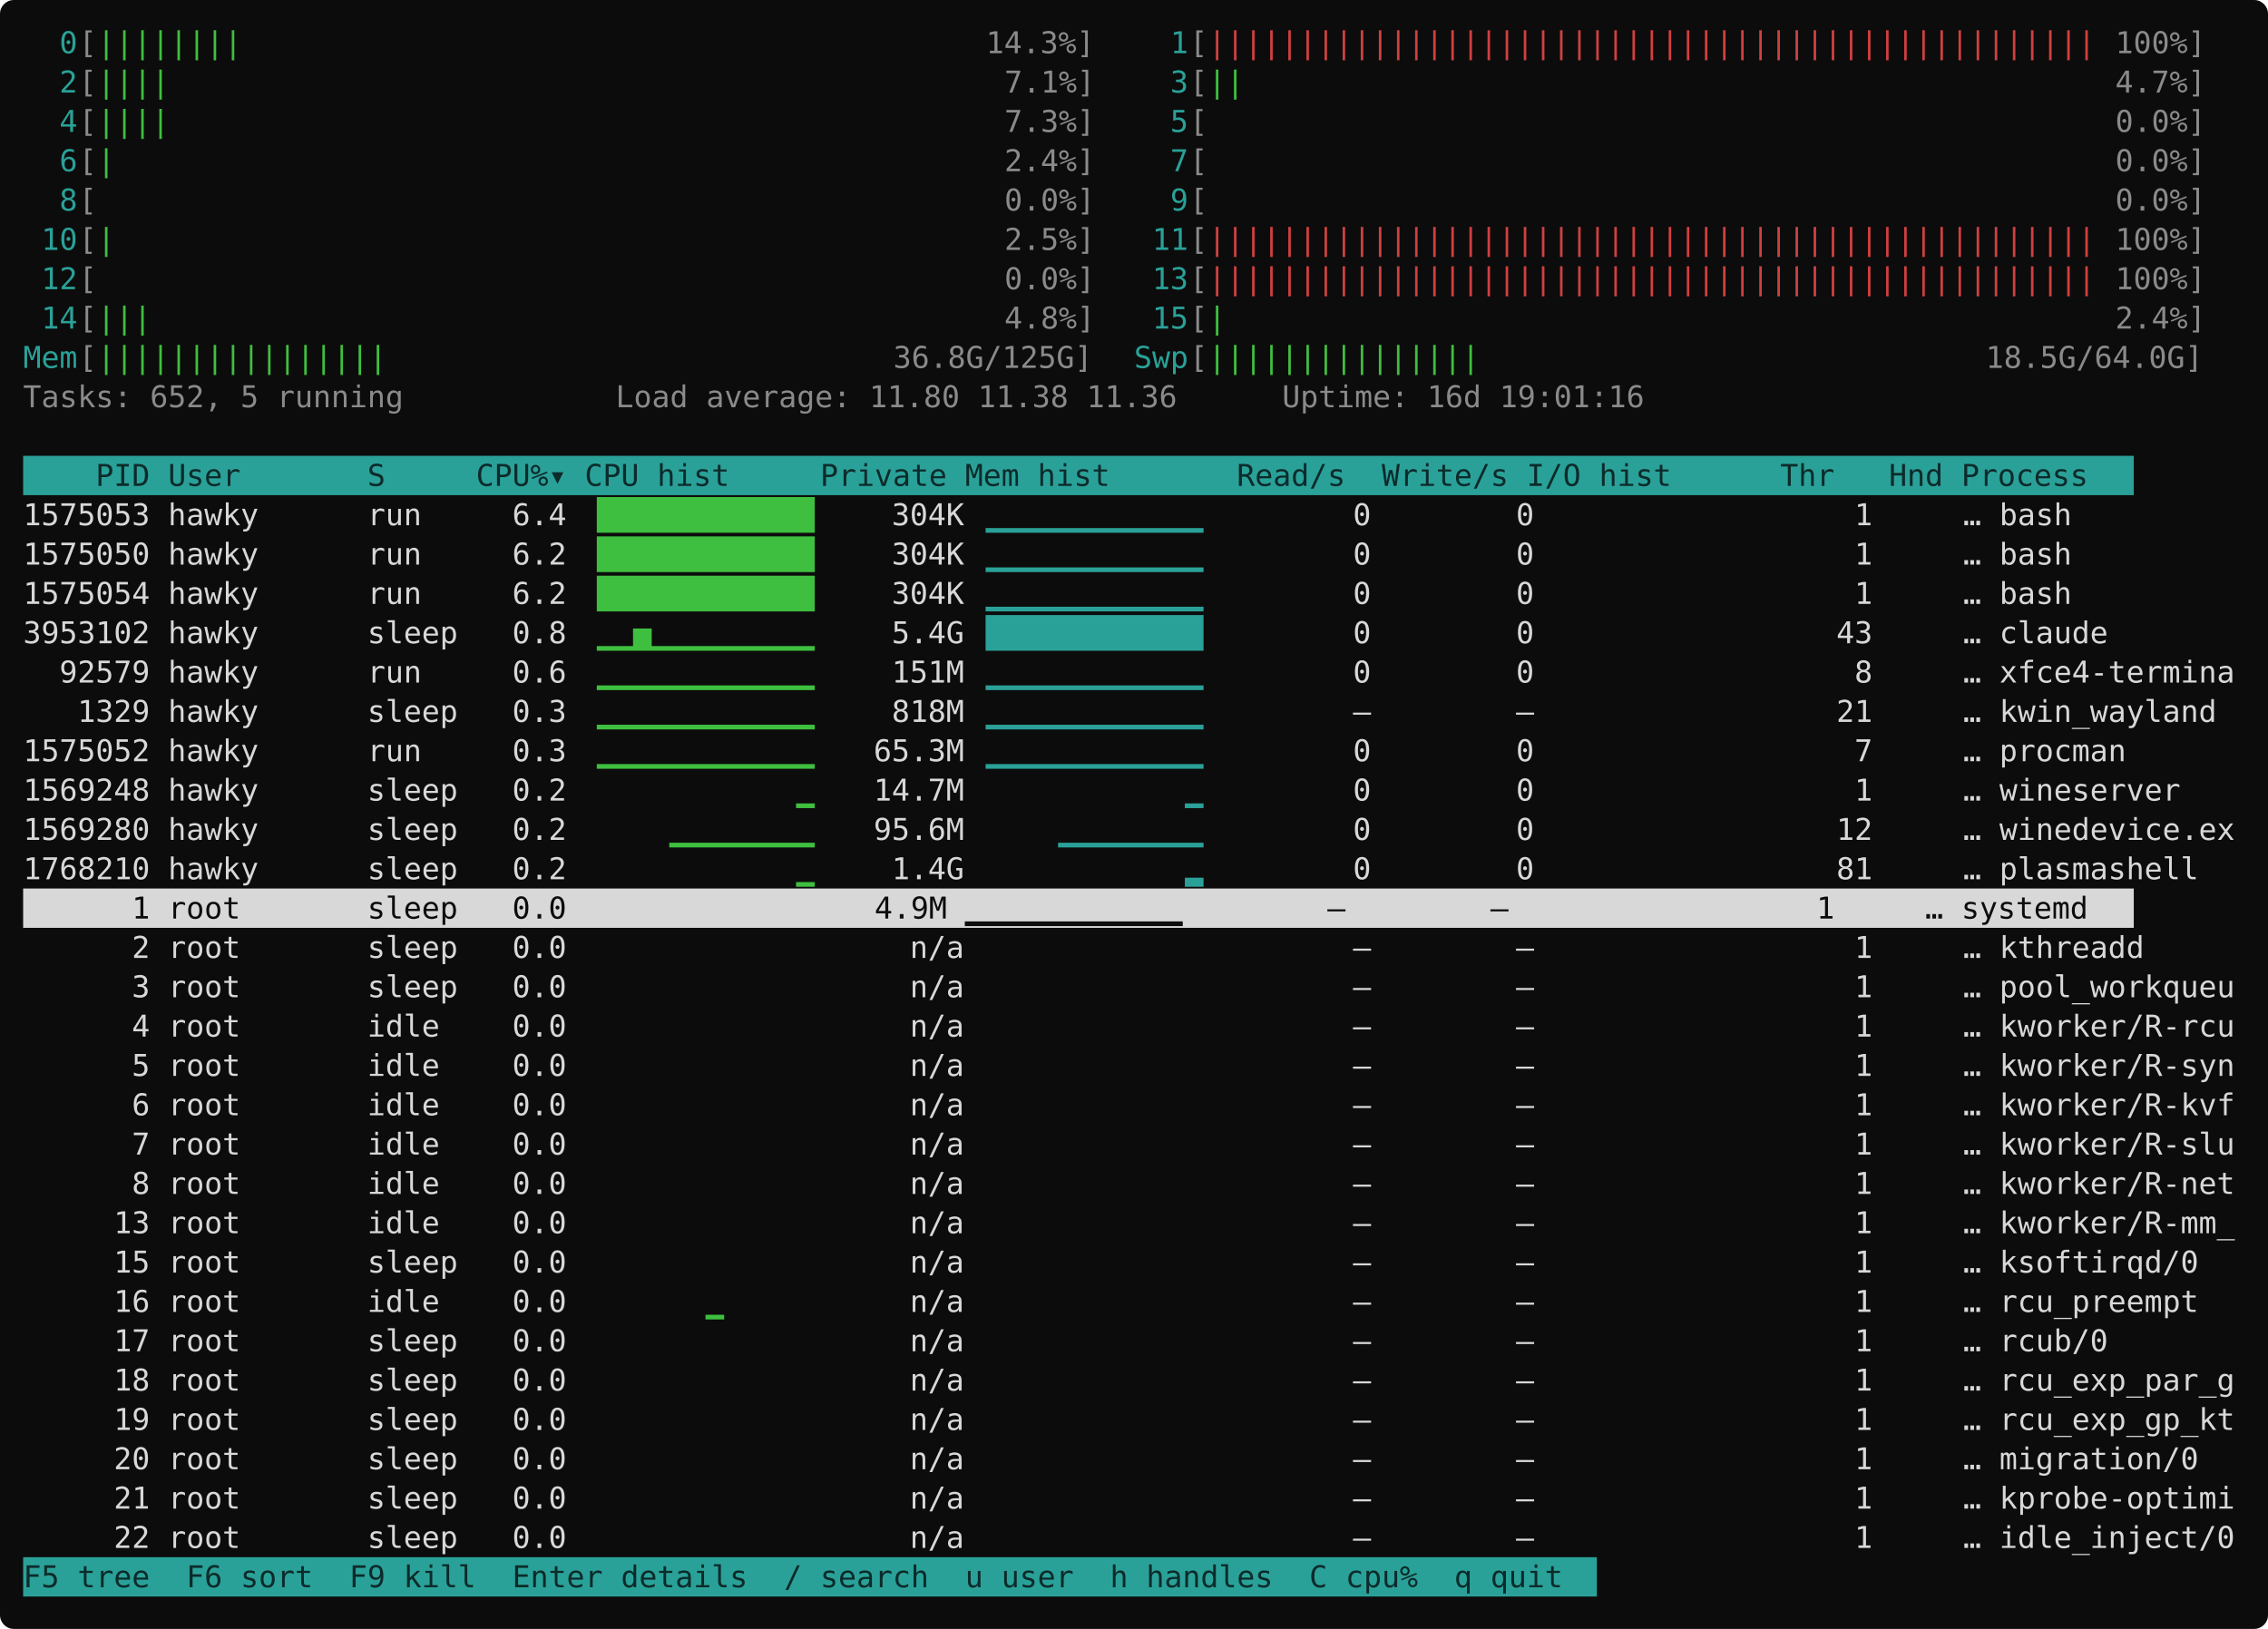
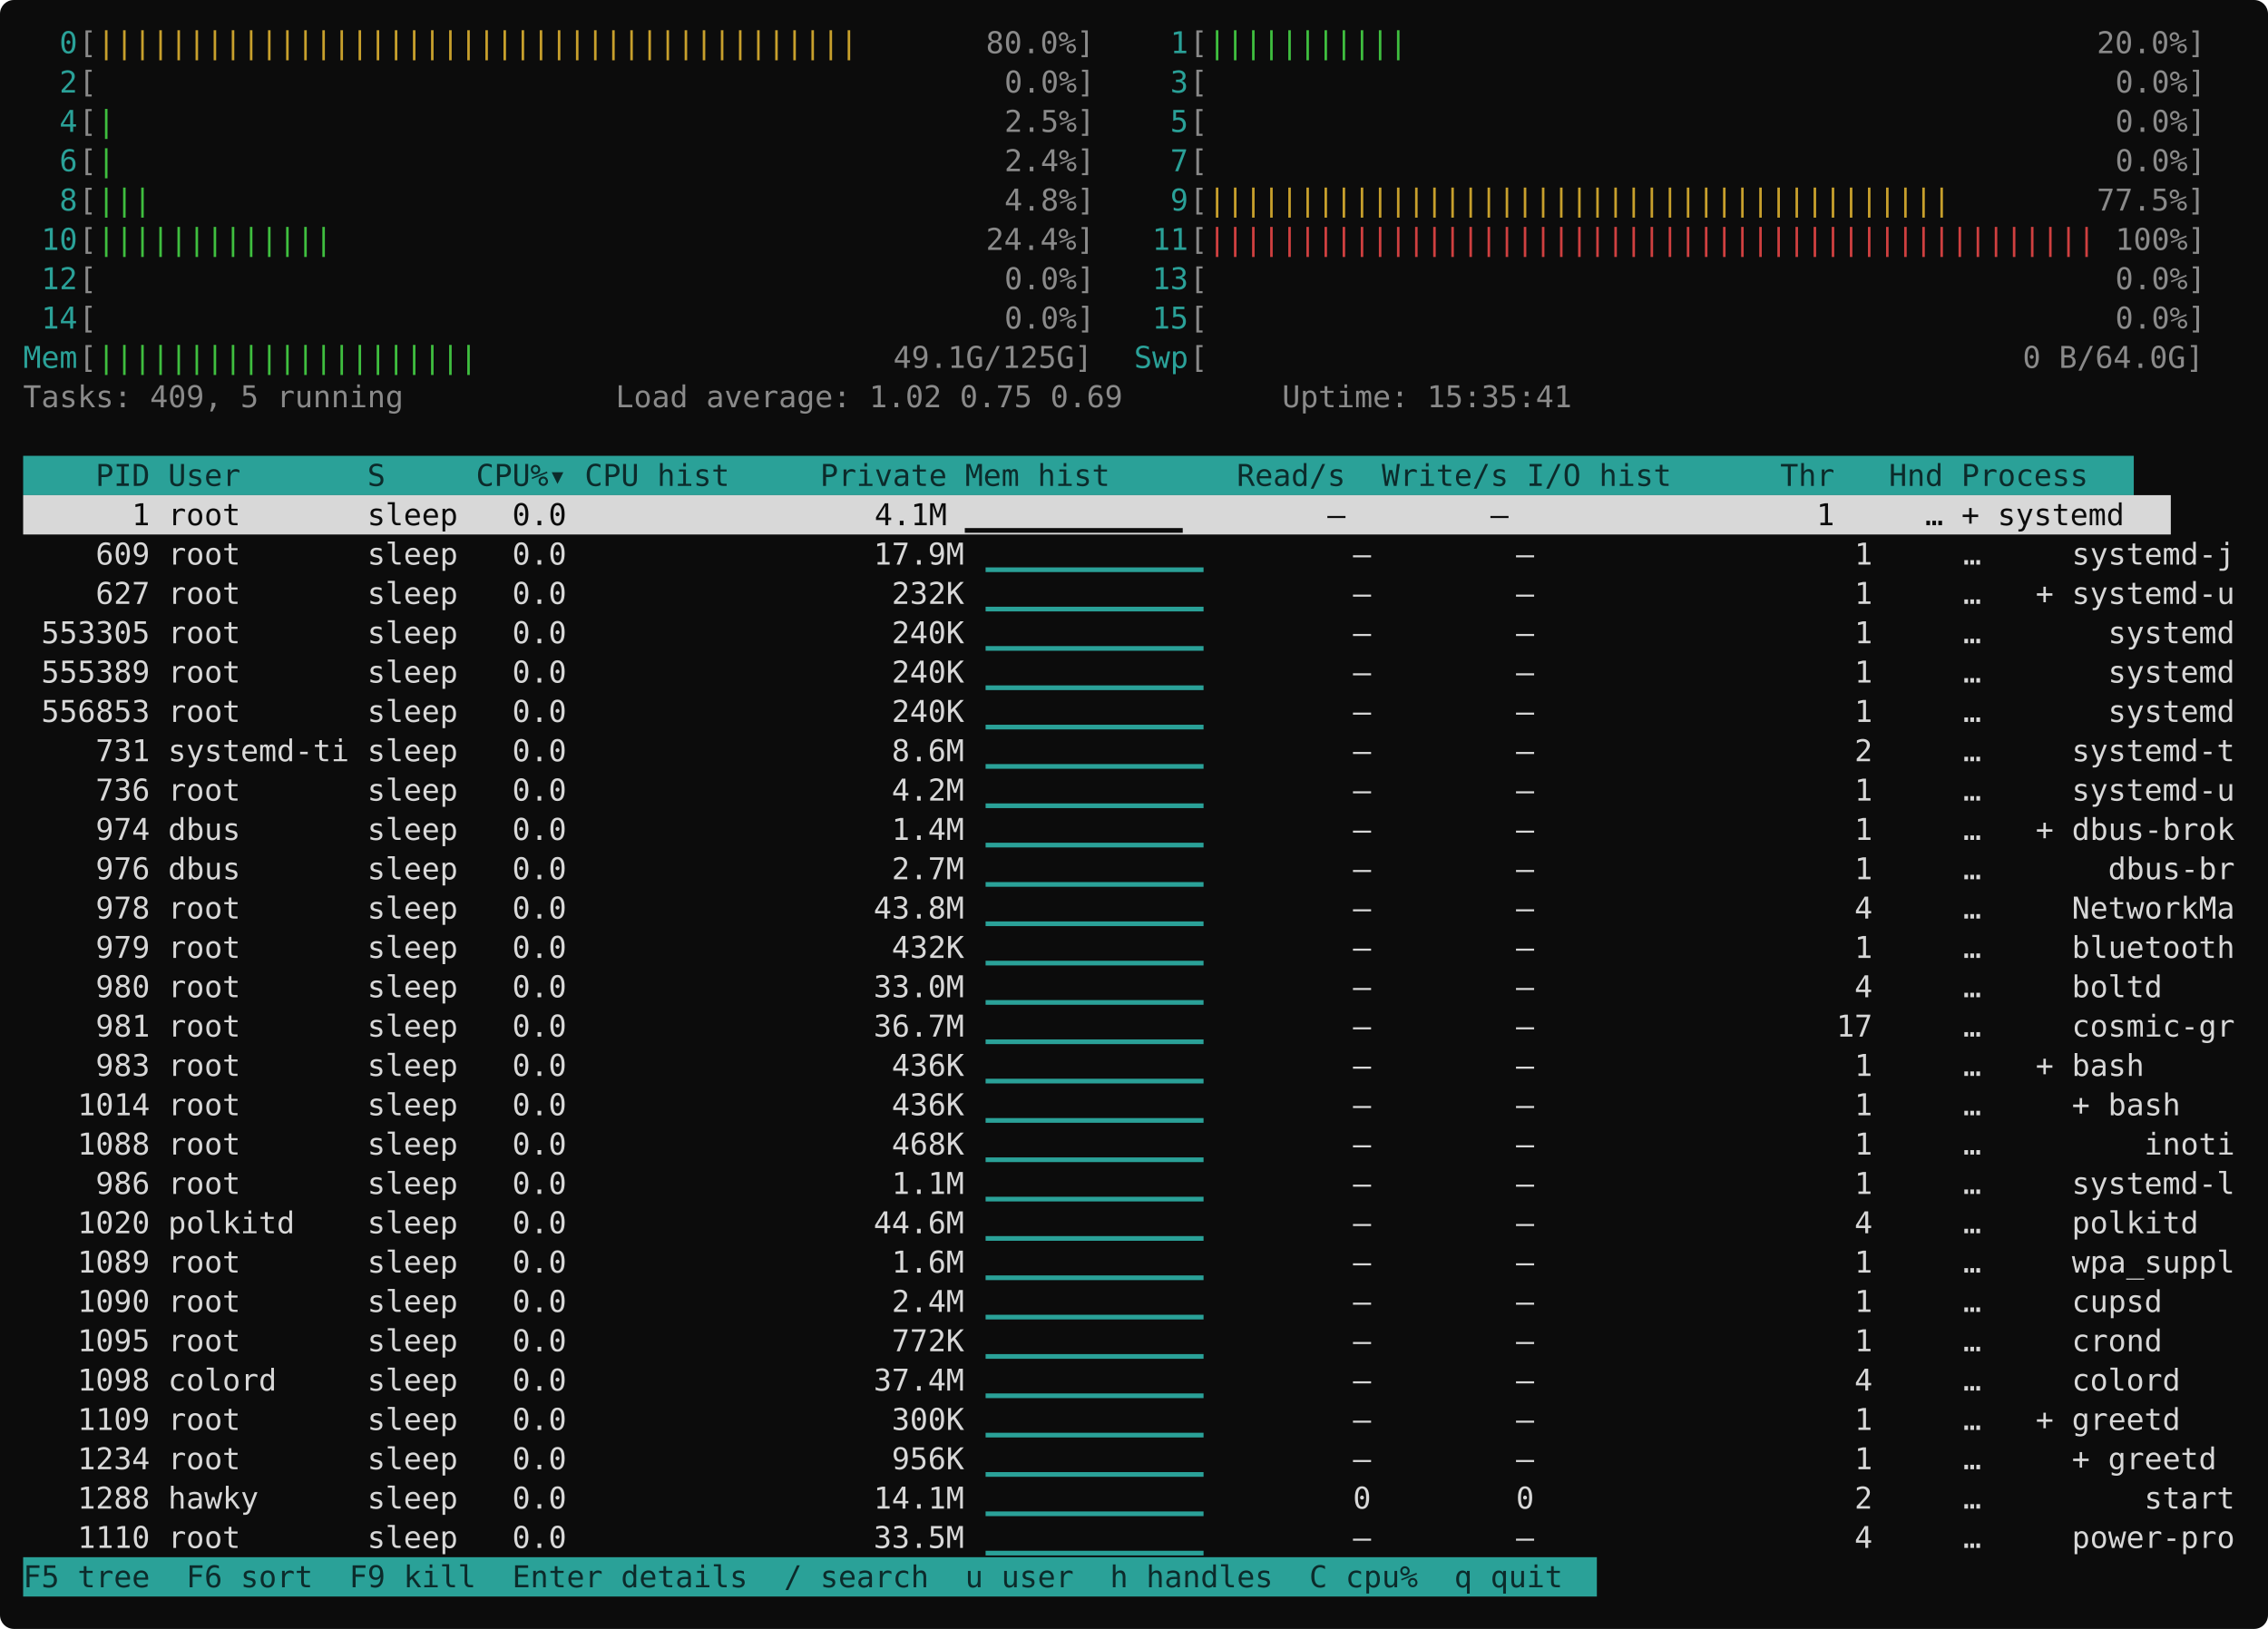
<svg xmlns="http://www.w3.org/2000/svg" width="980" height="704" viewBox="0 0 980 704" role="img" aria-label="procman --tui">
  <rect width="980" height="704" rx="6" fill="#0c0c0c" />
  <g font-family="ui-monospace,SFMono-Regular,Menlo,DejaVu Sans Mono,Consolas,monospace" font-size="13" xml:space="preserve">
    <text x="10" y="23" fill="#2aa198">  0</text>
    <text x="34" y="23" fill="#8a8a8a">[</text>
-     <text x="42" y="23" fill="#3fbf3f">||||||||</text>
-     <text x="106" y="23" fill="#d8d8d8">                                        </text>
-     <text x="426" y="23" fill="#8a8a8a">14.3%]</text>
+     <text x="42" y="23" fill="#c8a02c">||||||||||||||||||||||||||||||||||||||||||</text>
+     <text x="378" y="23" fill="#d8d8d8">      </text>
+     <text x="426" y="23" fill="#8a8a8a">80.0%]</text>
    <text x="474" y="23" fill="#d8d8d8">  </text>
    <text x="490" y="23" fill="#2aa198">  1</text>
    <text x="514" y="23" fill="#8a8a8a">[</text>
-     <text x="522" y="23" fill="#d04040">|||||||||||||||||||||||||||||||||||||||||||||||||</text>
-     <text x="914" y="23" fill="#8a8a8a">100%]</text>
+     <text x="522" y="23" fill="#3fbf3f">|||||||||||</text>
+     <text x="610" y="23" fill="#d8d8d8">                                     </text>
+     <text x="906" y="23" fill="#8a8a8a">20.0%]</text>
    <text x="10" y="40" fill="#2aa198">  2</text>
    <text x="34" y="40" fill="#8a8a8a">[</text>
-     <text x="42" y="40" fill="#3fbf3f">||||</text>
-     <text x="74" y="40" fill="#d8d8d8">                                             </text>
-     <text x="434" y="40" fill="#8a8a8a">7.1%]</text>
+     <text x="42" y="40" fill="#d8d8d8">                                                 </text>
+     <text x="434" y="40" fill="#8a8a8a">0.0%]</text>
    <text x="474" y="40" fill="#d8d8d8">  </text>
    <text x="490" y="40" fill="#2aa198">  3</text>
    <text x="514" y="40" fill="#8a8a8a">[</text>
-     <text x="522" y="40" fill="#3fbf3f">||</text>
-     <text x="538" y="40" fill="#d8d8d8">                                               </text>
-     <text x="914" y="40" fill="#8a8a8a">4.7%]</text>
+     <text x="522" y="40" fill="#d8d8d8">                                                 </text>
+     <text x="914" y="40" fill="#8a8a8a">0.0%]</text>
    <text x="10" y="57" fill="#2aa198">  4</text>
    <text x="34" y="57" fill="#8a8a8a">[</text>
-     <text x="42" y="57" fill="#3fbf3f">||||</text>
-     <text x="74" y="57" fill="#d8d8d8">                                             </text>
-     <text x="434" y="57" fill="#8a8a8a">7.3%]</text>
+     <text x="42" y="57" fill="#3fbf3f">|</text>
+     <text x="50" y="57" fill="#d8d8d8">                                                </text>
+     <text x="434" y="57" fill="#8a8a8a">2.5%]</text>
    <text x="474" y="57" fill="#d8d8d8">  </text>
    <text x="490" y="57" fill="#2aa198">  5</text>
    <text x="514" y="57" fill="#8a8a8a">[</text>
    <text x="522" y="57" fill="#d8d8d8">                                                 </text>
    <text x="914" y="57" fill="#8a8a8a">0.0%]</text>
    <text x="10" y="74" fill="#2aa198">  6</text>
    <text x="34" y="74" fill="#8a8a8a">[</text>
    <text x="42" y="74" fill="#3fbf3f">|</text>
    <text x="50" y="74" fill="#d8d8d8">                                                </text>
    <text x="434" y="74" fill="#8a8a8a">2.4%]</text>
    <text x="474" y="74" fill="#d8d8d8">  </text>
    <text x="490" y="74" fill="#2aa198">  7</text>
    <text x="514" y="74" fill="#8a8a8a">[</text>
    <text x="522" y="74" fill="#d8d8d8">                                                 </text>
    <text x="914" y="74" fill="#8a8a8a">0.0%]</text>
    <text x="10" y="91" fill="#2aa198">  8</text>
    <text x="34" y="91" fill="#8a8a8a">[</text>
-     <text x="42" y="91" fill="#d8d8d8">                                                 </text>
-     <text x="434" y="91" fill="#8a8a8a">0.0%]</text>
+     <text x="42" y="91" fill="#3fbf3f">|||</text>
+     <text x="66" y="91" fill="#d8d8d8">                                              </text>
+     <text x="434" y="91" fill="#8a8a8a">4.8%]</text>
    <text x="474" y="91" fill="#d8d8d8">  </text>
    <text x="490" y="91" fill="#2aa198">  9</text>
    <text x="514" y="91" fill="#8a8a8a">[</text>
-     <text x="522" y="91" fill="#d8d8d8">                                                 </text>
-     <text x="914" y="91" fill="#8a8a8a">0.0%]</text>
+     <text x="522" y="91" fill="#c8a02c">|||||||||||||||||||||||||||||||||||||||||</text>
+     <text x="850" y="91" fill="#d8d8d8">       </text>
+     <text x="906" y="91" fill="#8a8a8a">77.5%]</text>
    <text x="10" y="108" fill="#2aa198"> 10</text>
    <text x="34" y="108" fill="#8a8a8a">[</text>
-     <text x="42" y="108" fill="#3fbf3f">|</text>
-     <text x="50" y="108" fill="#d8d8d8">                                                </text>
-     <text x="434" y="108" fill="#8a8a8a">2.5%]</text>
+     <text x="42" y="108" fill="#3fbf3f">|||||||||||||</text>
+     <text x="146" y="108" fill="#d8d8d8">                                   </text>
+     <text x="426" y="108" fill="#8a8a8a">24.4%]</text>
    <text x="474" y="108" fill="#d8d8d8">  </text>
    <text x="490" y="108" fill="#2aa198"> 11</text>
    <text x="514" y="108" fill="#8a8a8a">[</text>
    <text x="522" y="108" fill="#d04040">|||||||||||||||||||||||||||||||||||||||||||||||||</text>
    <text x="914" y="108" fill="#8a8a8a">100%]</text>
    <text x="10" y="125" fill="#2aa198"> 12</text>
    <text x="34" y="125" fill="#8a8a8a">[</text>
    <text x="42" y="125" fill="#d8d8d8">                                                 </text>
    <text x="434" y="125" fill="#8a8a8a">0.0%]</text>
    <text x="474" y="125" fill="#d8d8d8">  </text>
    <text x="490" y="125" fill="#2aa198"> 13</text>
    <text x="514" y="125" fill="#8a8a8a">[</text>
-     <text x="522" y="125" fill="#d04040">|||||||||||||||||||||||||||||||||||||||||||||||||</text>
-     <text x="914" y="125" fill="#8a8a8a">100%]</text>
+     <text x="522" y="125" fill="#d8d8d8">                                                 </text>
+     <text x="914" y="125" fill="#8a8a8a">0.0%]</text>
    <text x="10" y="142" fill="#2aa198"> 14</text>
    <text x="34" y="142" fill="#8a8a8a">[</text>
-     <text x="42" y="142" fill="#3fbf3f">|||</text>
-     <text x="66" y="142" fill="#d8d8d8">                                              </text>
-     <text x="434" y="142" fill="#8a8a8a">4.8%]</text>
+     <text x="42" y="142" fill="#d8d8d8">                                                 </text>
+     <text x="434" y="142" fill="#8a8a8a">0.0%]</text>
    <text x="474" y="142" fill="#d8d8d8">  </text>
    <text x="490" y="142" fill="#2aa198"> 15</text>
    <text x="514" y="142" fill="#8a8a8a">[</text>
-     <text x="522" y="142" fill="#3fbf3f">|</text>
-     <text x="530" y="142" fill="#d8d8d8">                                                </text>
-     <text x="914" y="142" fill="#8a8a8a">2.4%]</text>
+     <text x="522" y="142" fill="#d8d8d8">                                                 </text>
+     <text x="914" y="142" fill="#8a8a8a">0.0%]</text>
    <text x="10" y="159" fill="#2aa198">Mem</text>
    <text x="34" y="159" fill="#8a8a8a">[</text>
-     <text x="42" y="159" fill="#3fbf3f">||||||||||||||||</text>
-     <text x="170" y="159" fill="#d8d8d8">                           </text>
-     <text x="386" y="159" fill="#8a8a8a">36.8G/125G]</text>
+     <text x="42" y="159" fill="#3fbf3f">|||||||||||||||||||||</text>
+     <text x="210" y="159" fill="#d8d8d8">                      </text>
+     <text x="386" y="159" fill="#8a8a8a">49.1G/125G]</text>
    <text x="474" y="159" fill="#d8d8d8">  </text>
    <text x="490" y="159" fill="#2aa198">Swp</text>
    <text x="514" y="159" fill="#8a8a8a">[</text>
-     <text x="522" y="159" fill="#3fbf3f">|||||||||||||||</text>
-     <text x="642" y="159" fill="#d8d8d8">                           </text>
-     <text x="858" y="159" fill="#8a8a8a">18.5G/64.0G]</text>
-     <text x="10" y="176" fill="#8a8a8a">Tasks: 652, 5 running</text>
+     <text x="522" y="159" fill="#d8d8d8">                                            </text>
+     <text x="874" y="159" fill="#8a8a8a">0 B/64.0G]</text>
+     <text x="10" y="176" fill="#8a8a8a">Tasks: 409, 5 running</text>
    <text x="178" y="176" fill="#d8d8d8">           </text>
-     <text x="266" y="176" fill="#8a8a8a">Load average: 11.80 11.38 11.36</text>
-     <text x="514" y="176" fill="#d8d8d8">     </text>
-     <text x="554" y="176" fill="#8a8a8a">Uptime: 16d 19:01:16</text>
+     <text x="266" y="176" fill="#8a8a8a">Load average: 1.02 0.75 0.69</text>
+     <text x="490" y="176" fill="#d8d8d8">        </text>
+     <text x="554" y="176" fill="#8a8a8a">Uptime: 15:35:41</text>
    <rect x="10" y="197" width="912" height="17" fill="#2aa198" />
    <text x="10" y="210" fill="#0c2b2b">    PID User       S     CPU%▾ CPU hist     Private Mem hist       Read/s  Write/s I/O hist      Thr   Hnd Process</text>
-     <text x="10" y="227" fill="#d8d8d8">1575053 hawky      run     6.4 </text>
-     <text x="258" y="227" fill="#3fbf3f">████████████</text>
-     <text x="354" y="227" fill="#d8d8d8">    304K </text>
-     <text x="426" y="227" fill="#2aa198">▁▁▁▁▁▁▁▁▁▁▁▁</text>
-     <text x="522" y="227" fill="#d8d8d8">        0        0 </text>
-     <text x="674" y="227" fill="#c8a02c">            </text>
-     <text x="770" y="227" fill="#d8d8d8">    1     … bash</text>
-     <text x="10" y="244" fill="#d8d8d8">1575050 hawky      run     6.2 </text>
-     <text x="258" y="244" fill="#3fbf3f">████████████</text>
-     <text x="354" y="244" fill="#d8d8d8">    304K </text>
+     <rect x="10" y="214" width="928" height="17" fill="#d8d8d8" />
+     <text x="10" y="227" fill="#0c0c0c">      1 root       sleep   0.0                 4.1M ▁▁▁▁▁▁▁▁▁▁▁▁        —        —                 1     … + systemd</text>
+     <text x="10" y="244" fill="#d8d8d8">    609 root       sleep   0.0 </text>
+     <text x="258" y="244" fill="#3fbf3f">            </text>
+     <text x="354" y="244" fill="#d8d8d8">   17.9M </text>
    <text x="426" y="244" fill="#2aa198">▁▁▁▁▁▁▁▁▁▁▁▁</text>
-     <text x="522" y="244" fill="#d8d8d8">        0        0 </text>
+     <text x="522" y="244" fill="#d8d8d8">        —        — </text>
    <text x="674" y="244" fill="#c8a02c">            </text>
-     <text x="770" y="244" fill="#d8d8d8">    1     … bash</text>
-     <text x="10" y="261" fill="#d8d8d8">1575054 hawky      run     6.2 </text>
-     <text x="258" y="261" fill="#3fbf3f">████████████</text>
-     <text x="354" y="261" fill="#d8d8d8">    304K </text>
+     <text x="770" y="244" fill="#d8d8d8">    1     …     systemd-j</text>
+     <text x="10" y="261" fill="#d8d8d8">    627 root       sleep   0.0 </text>
+     <text x="258" y="261" fill="#3fbf3f">            </text>
+     <text x="354" y="261" fill="#d8d8d8">    232K </text>
    <text x="426" y="261" fill="#2aa198">▁▁▁▁▁▁▁▁▁▁▁▁</text>
-     <text x="522" y="261" fill="#d8d8d8">        0        0 </text>
+     <text x="522" y="261" fill="#d8d8d8">        —        — </text>
    <text x="674" y="261" fill="#c8a02c">            </text>
-     <text x="770" y="261" fill="#d8d8d8">    1     … bash</text>
-     <text x="10" y="278" fill="#d8d8d8">3953102 hawky      sleep   0.8 </text>
-     <text x="258" y="278" fill="#3fbf3f">▁▁▅▁▁▁▁▁▁▁▁▁</text>
-     <text x="354" y="278" fill="#d8d8d8">    5.4G </text>
-     <text x="426" y="278" fill="#2aa198">████████████</text>
-     <text x="522" y="278" fill="#d8d8d8">        0        0 </text>
+     <text x="770" y="261" fill="#d8d8d8">    1     …   + systemd-u</text>
+     <text x="10" y="278" fill="#d8d8d8"> 553305 root       sleep   0.0 </text>
+     <text x="258" y="278" fill="#3fbf3f">            </text>
+     <text x="354" y="278" fill="#d8d8d8">    240K </text>
+     <text x="426" y="278" fill="#2aa198">▁▁▁▁▁▁▁▁▁▁▁▁</text>
+     <text x="522" y="278" fill="#d8d8d8">        —        — </text>
    <text x="674" y="278" fill="#c8a02c">            </text>
-     <text x="770" y="278" fill="#d8d8d8">   43     … claude</text>
-     <text x="10" y="295" fill="#d8d8d8">  92579 hawky      run     0.6 </text>
-     <text x="258" y="295" fill="#3fbf3f">▁▁▁▁▁▁▁▁▁▁▁▁</text>
-     <text x="354" y="295" fill="#d8d8d8">    151M </text>
+     <text x="770" y="278" fill="#d8d8d8">    1     …       systemd</text>
+     <text x="10" y="295" fill="#d8d8d8"> 555389 root       sleep   0.0 </text>
+     <text x="258" y="295" fill="#3fbf3f">            </text>
+     <text x="354" y="295" fill="#d8d8d8">    240K </text>
    <text x="426" y="295" fill="#2aa198">▁▁▁▁▁▁▁▁▁▁▁▁</text>
-     <text x="522" y="295" fill="#d8d8d8">        0        0 </text>
+     <text x="522" y="295" fill="#d8d8d8">        —        — </text>
    <text x="674" y="295" fill="#c8a02c">            </text>
-     <text x="770" y="295" fill="#d8d8d8">    8     … xfce4-termina</text>
-     <text x="10" y="312" fill="#d8d8d8">   1329 hawky      sleep   0.3 </text>
-     <text x="258" y="312" fill="#3fbf3f">▁▁▁▁▁▁▁▁▁▁▁▁</text>
-     <text x="354" y="312" fill="#d8d8d8">    818M </text>
+     <text x="770" y="295" fill="#d8d8d8">    1     …       systemd</text>
+     <text x="10" y="312" fill="#d8d8d8"> 556853 root       sleep   0.0 </text>
+     <text x="258" y="312" fill="#3fbf3f">            </text>
+     <text x="354" y="312" fill="#d8d8d8">    240K </text>
    <text x="426" y="312" fill="#2aa198">▁▁▁▁▁▁▁▁▁▁▁▁</text>
    <text x="522" y="312" fill="#d8d8d8">        —        — </text>
    <text x="674" y="312" fill="#c8a02c">            </text>
-     <text x="770" y="312" fill="#d8d8d8">   21     … kwin_wayland</text>
-     <text x="10" y="329" fill="#d8d8d8">1575052 hawky      run     0.3 </text>
-     <text x="258" y="329" fill="#3fbf3f">▁▁▁▁▁▁▁▁▁▁▁▁</text>
-     <text x="354" y="329" fill="#d8d8d8">   65.3M </text>
+     <text x="770" y="312" fill="#d8d8d8">    1     …       systemd</text>
+     <text x="10" y="329" fill="#d8d8d8">    731 systemd-ti sleep   0.0 </text>
+     <text x="258" y="329" fill="#3fbf3f">            </text>
+     <text x="354" y="329" fill="#d8d8d8">    8.6M </text>
    <text x="426" y="329" fill="#2aa198">▁▁▁▁▁▁▁▁▁▁▁▁</text>
-     <text x="522" y="329" fill="#d8d8d8">        0        0 </text>
+     <text x="522" y="329" fill="#d8d8d8">        —        — </text>
    <text x="674" y="329" fill="#c8a02c">            </text>
-     <text x="770" y="329" fill="#d8d8d8">    7     … procman</text>
-     <text x="10" y="346" fill="#d8d8d8">1569248 hawky      sleep   0.2 </text>
-     <text x="258" y="346" fill="#3fbf3f">           ▁</text>
-     <text x="354" y="346" fill="#d8d8d8">   14.7M </text>
-     <text x="426" y="346" fill="#2aa198">           ▁</text>
-     <text x="522" y="346" fill="#d8d8d8">        0        0 </text>
+     <text x="770" y="329" fill="#d8d8d8">    2     …     systemd-t</text>
+     <text x="10" y="346" fill="#d8d8d8">    736 root       sleep   0.0 </text>
+     <text x="258" y="346" fill="#3fbf3f">            </text>
+     <text x="354" y="346" fill="#d8d8d8">    4.2M </text>
+     <text x="426" y="346" fill="#2aa198">▁▁▁▁▁▁▁▁▁▁▁▁</text>
+     <text x="522" y="346" fill="#d8d8d8">        —        — </text>
    <text x="674" y="346" fill="#c8a02c">            </text>
-     <text x="770" y="346" fill="#d8d8d8">    1     … wineserver</text>
-     <text x="10" y="363" fill="#d8d8d8">1569280 hawky      sleep   0.2 </text>
-     <text x="258" y="363" fill="#3fbf3f">    ▁▁▁▁▁▁▁▁</text>
-     <text x="354" y="363" fill="#d8d8d8">   95.6M </text>
-     <text x="426" y="363" fill="#2aa198">    ▁▁▁▁▁▁▁▁</text>
-     <text x="522" y="363" fill="#d8d8d8">        0        0 </text>
+     <text x="770" y="346" fill="#d8d8d8">    1     …     systemd-u</text>
+     <text x="10" y="363" fill="#d8d8d8">    974 dbus       sleep   0.0 </text>
+     <text x="258" y="363" fill="#3fbf3f">            </text>
+     <text x="354" y="363" fill="#d8d8d8">    1.4M </text>
+     <text x="426" y="363" fill="#2aa198">▁▁▁▁▁▁▁▁▁▁▁▁</text>
+     <text x="522" y="363" fill="#d8d8d8">        —        — </text>
    <text x="674" y="363" fill="#c8a02c">            </text>
-     <text x="770" y="363" fill="#d8d8d8">   12     … winedevice.ex</text>
-     <text x="10" y="380" fill="#d8d8d8">1768210 hawky      sleep   0.2 </text>
-     <text x="258" y="380" fill="#3fbf3f">           ▁</text>
-     <text x="354" y="380" fill="#d8d8d8">    1.4G </text>
-     <text x="426" y="380" fill="#2aa198">           ▂</text>
-     <text x="522" y="380" fill="#d8d8d8">        0        0 </text>
+     <text x="770" y="363" fill="#d8d8d8">    1     …   + dbus-brok</text>
+     <text x="10" y="380" fill="#d8d8d8">    976 dbus       sleep   0.0 </text>
+     <text x="258" y="380" fill="#3fbf3f">            </text>
+     <text x="354" y="380" fill="#d8d8d8">    2.7M </text>
+     <text x="426" y="380" fill="#2aa198">▁▁▁▁▁▁▁▁▁▁▁▁</text>
+     <text x="522" y="380" fill="#d8d8d8">        —        — </text>
    <text x="674" y="380" fill="#c8a02c">            </text>
-     <text x="770" y="380" fill="#d8d8d8">   81     … plasmashell</text>
-     <rect x="10" y="384" width="912" height="17" fill="#d8d8d8" />
-     <text x="10" y="397" fill="#0c0c0c">      1 root       sleep   0.0                 4.9M ▁▁▁▁▁▁▁▁▁▁▁▁        —        —                 1     … systemd</text>
-     <text x="10" y="414" fill="#d8d8d8">      2 root       sleep   0.0 </text>
+     <text x="770" y="380" fill="#d8d8d8">    1     …       dbus-br</text>
+     <text x="10" y="397" fill="#d8d8d8">    978 root       sleep   0.0 </text>
+     <text x="258" y="397" fill="#3fbf3f">            </text>
+     <text x="354" y="397" fill="#d8d8d8">   43.8M </text>
+     <text x="426" y="397" fill="#2aa198">▁▁▁▁▁▁▁▁▁▁▁▁</text>
+     <text x="522" y="397" fill="#d8d8d8">        —        — </text>
+     <text x="674" y="397" fill="#c8a02c">            </text>
+     <text x="770" y="397" fill="#d8d8d8">    4     …     NetworkMa</text>
+     <text x="10" y="414" fill="#d8d8d8">    979 root       sleep   0.0 </text>
    <text x="258" y="414" fill="#3fbf3f">            </text>
-     <text x="354" y="414" fill="#d8d8d8">     n/a </text>
-     <text x="426" y="414" fill="#2aa198">            </text>
+     <text x="354" y="414" fill="#d8d8d8">    432K </text>
+     <text x="426" y="414" fill="#2aa198">▁▁▁▁▁▁▁▁▁▁▁▁</text>
    <text x="522" y="414" fill="#d8d8d8">        —        — </text>
    <text x="674" y="414" fill="#c8a02c">            </text>
-     <text x="770" y="414" fill="#d8d8d8">    1     … kthreadd</text>
-     <text x="10" y="431" fill="#d8d8d8">      3 root       sleep   0.0 </text>
+     <text x="770" y="414" fill="#d8d8d8">    1     …     bluetooth</text>
+     <text x="10" y="431" fill="#d8d8d8">    980 root       sleep   0.0 </text>
    <text x="258" y="431" fill="#3fbf3f">            </text>
-     <text x="354" y="431" fill="#d8d8d8">     n/a </text>
-     <text x="426" y="431" fill="#2aa198">            </text>
+     <text x="354" y="431" fill="#d8d8d8">   33.0M </text>
+     <text x="426" y="431" fill="#2aa198">▁▁▁▁▁▁▁▁▁▁▁▁</text>
    <text x="522" y="431" fill="#d8d8d8">        —        — </text>
    <text x="674" y="431" fill="#c8a02c">            </text>
-     <text x="770" y="431" fill="#d8d8d8">    1     … pool_workqueu</text>
-     <text x="10" y="448" fill="#d8d8d8">      4 root       idle    0.0 </text>
+     <text x="770" y="431" fill="#d8d8d8">    4     …     boltd</text>
+     <text x="10" y="448" fill="#d8d8d8">    981 root       sleep   0.0 </text>
    <text x="258" y="448" fill="#3fbf3f">            </text>
-     <text x="354" y="448" fill="#d8d8d8">     n/a </text>
-     <text x="426" y="448" fill="#2aa198">            </text>
+     <text x="354" y="448" fill="#d8d8d8">   36.7M </text>
+     <text x="426" y="448" fill="#2aa198">▁▁▁▁▁▁▁▁▁▁▁▁</text>
    <text x="522" y="448" fill="#d8d8d8">        —        — </text>
    <text x="674" y="448" fill="#c8a02c">            </text>
-     <text x="770" y="448" fill="#d8d8d8">    1     … kworker/R-rcu</text>
-     <text x="10" y="465" fill="#d8d8d8">      5 root       idle    0.0 </text>
+     <text x="770" y="448" fill="#d8d8d8">   17     …     cosmic-gr</text>
+     <text x="10" y="465" fill="#d8d8d8">    983 root       sleep   0.0 </text>
    <text x="258" y="465" fill="#3fbf3f">            </text>
-     <text x="354" y="465" fill="#d8d8d8">     n/a </text>
-     <text x="426" y="465" fill="#2aa198">            </text>
+     <text x="354" y="465" fill="#d8d8d8">    436K </text>
+     <text x="426" y="465" fill="#2aa198">▁▁▁▁▁▁▁▁▁▁▁▁</text>
    <text x="522" y="465" fill="#d8d8d8">        —        — </text>
    <text x="674" y="465" fill="#c8a02c">            </text>
-     <text x="770" y="465" fill="#d8d8d8">    1     … kworker/R-syn</text>
-     <text x="10" y="482" fill="#d8d8d8">      6 root       idle    0.0 </text>
+     <text x="770" y="465" fill="#d8d8d8">    1     …   + bash</text>
+     <text x="10" y="482" fill="#d8d8d8">   1014 root       sleep   0.0 </text>
    <text x="258" y="482" fill="#3fbf3f">            </text>
-     <text x="354" y="482" fill="#d8d8d8">     n/a </text>
-     <text x="426" y="482" fill="#2aa198">            </text>
+     <text x="354" y="482" fill="#d8d8d8">    436K </text>
+     <text x="426" y="482" fill="#2aa198">▁▁▁▁▁▁▁▁▁▁▁▁</text>
    <text x="522" y="482" fill="#d8d8d8">        —        — </text>
    <text x="674" y="482" fill="#c8a02c">            </text>
-     <text x="770" y="482" fill="#d8d8d8">    1     … kworker/R-kvf</text>
-     <text x="10" y="499" fill="#d8d8d8">      7 root       idle    0.0 </text>
+     <text x="770" y="482" fill="#d8d8d8">    1     …     + bash</text>
+     <text x="10" y="499" fill="#d8d8d8">   1088 root       sleep   0.0 </text>
    <text x="258" y="499" fill="#3fbf3f">            </text>
-     <text x="354" y="499" fill="#d8d8d8">     n/a </text>
-     <text x="426" y="499" fill="#2aa198">            </text>
+     <text x="354" y="499" fill="#d8d8d8">    468K </text>
+     <text x="426" y="499" fill="#2aa198">▁▁▁▁▁▁▁▁▁▁▁▁</text>
    <text x="522" y="499" fill="#d8d8d8">        —        — </text>
    <text x="674" y="499" fill="#c8a02c">            </text>
-     <text x="770" y="499" fill="#d8d8d8">    1     … kworker/R-slu</text>
-     <text x="10" y="516" fill="#d8d8d8">      8 root       idle    0.0 </text>
+     <text x="770" y="499" fill="#d8d8d8">    1     …         inoti</text>
+     <text x="10" y="516" fill="#d8d8d8">    986 root       sleep   0.0 </text>
    <text x="258" y="516" fill="#3fbf3f">            </text>
-     <text x="354" y="516" fill="#d8d8d8">     n/a </text>
-     <text x="426" y="516" fill="#2aa198">            </text>
+     <text x="354" y="516" fill="#d8d8d8">    1.1M </text>
+     <text x="426" y="516" fill="#2aa198">▁▁▁▁▁▁▁▁▁▁▁▁</text>
    <text x="522" y="516" fill="#d8d8d8">        —        — </text>
    <text x="674" y="516" fill="#c8a02c">            </text>
-     <text x="770" y="516" fill="#d8d8d8">    1     … kworker/R-net</text>
-     <text x="10" y="533" fill="#d8d8d8">     13 root       idle    0.0 </text>
+     <text x="770" y="516" fill="#d8d8d8">    1     …     systemd-l</text>
+     <text x="10" y="533" fill="#d8d8d8">   1020 polkitd    sleep   0.0 </text>
    <text x="258" y="533" fill="#3fbf3f">            </text>
-     <text x="354" y="533" fill="#d8d8d8">     n/a </text>
-     <text x="426" y="533" fill="#2aa198">            </text>
+     <text x="354" y="533" fill="#d8d8d8">   44.6M </text>
+     <text x="426" y="533" fill="#2aa198">▁▁▁▁▁▁▁▁▁▁▁▁</text>
    <text x="522" y="533" fill="#d8d8d8">        —        — </text>
    <text x="674" y="533" fill="#c8a02c">            </text>
-     <text x="770" y="533" fill="#d8d8d8">    1     … kworker/R-mm_</text>
-     <text x="10" y="550" fill="#d8d8d8">     15 root       sleep   0.0 </text>
+     <text x="770" y="533" fill="#d8d8d8">    4     …     polkitd</text>
+     <text x="10" y="550" fill="#d8d8d8">   1089 root       sleep   0.0 </text>
    <text x="258" y="550" fill="#3fbf3f">            </text>
-     <text x="354" y="550" fill="#d8d8d8">     n/a </text>
-     <text x="426" y="550" fill="#2aa198">            </text>
+     <text x="354" y="550" fill="#d8d8d8">    1.6M </text>
+     <text x="426" y="550" fill="#2aa198">▁▁▁▁▁▁▁▁▁▁▁▁</text>
    <text x="522" y="550" fill="#d8d8d8">        —        — </text>
    <text x="674" y="550" fill="#c8a02c">            </text>
-     <text x="770" y="550" fill="#d8d8d8">    1     … ksoftirqd/0</text>
-     <text x="10" y="567" fill="#d8d8d8">     16 root       idle    0.0 </text>
-     <text x="258" y="567" fill="#3fbf3f">      ▁     </text>
-     <text x="354" y="567" fill="#d8d8d8">     n/a </text>
-     <text x="426" y="567" fill="#2aa198">            </text>
+     <text x="770" y="550" fill="#d8d8d8">    1     …     wpa_suppl</text>
+     <text x="10" y="567" fill="#d8d8d8">   1090 root       sleep   0.0 </text>
+     <text x="258" y="567" fill="#3fbf3f">            </text>
+     <text x="354" y="567" fill="#d8d8d8">    2.4M </text>
+     <text x="426" y="567" fill="#2aa198">▁▁▁▁▁▁▁▁▁▁▁▁</text>
    <text x="522" y="567" fill="#d8d8d8">        —        — </text>
    <text x="674" y="567" fill="#c8a02c">            </text>
-     <text x="770" y="567" fill="#d8d8d8">    1     … rcu_preempt</text>
-     <text x="10" y="584" fill="#d8d8d8">     17 root       sleep   0.0 </text>
+     <text x="770" y="567" fill="#d8d8d8">    1     …     cupsd</text>
+     <text x="10" y="584" fill="#d8d8d8">   1095 root       sleep   0.0 </text>
    <text x="258" y="584" fill="#3fbf3f">            </text>
-     <text x="354" y="584" fill="#d8d8d8">     n/a </text>
-     <text x="426" y="584" fill="#2aa198">            </text>
+     <text x="354" y="584" fill="#d8d8d8">    772K </text>
+     <text x="426" y="584" fill="#2aa198">▁▁▁▁▁▁▁▁▁▁▁▁</text>
    <text x="522" y="584" fill="#d8d8d8">        —        — </text>
    <text x="674" y="584" fill="#c8a02c">            </text>
-     <text x="770" y="584" fill="#d8d8d8">    1     … rcub/0</text>
-     <text x="10" y="601" fill="#d8d8d8">     18 root       sleep   0.0 </text>
+     <text x="770" y="584" fill="#d8d8d8">    1     …     crond</text>
+     <text x="10" y="601" fill="#d8d8d8">   1098 colord     sleep   0.0 </text>
    <text x="258" y="601" fill="#3fbf3f">            </text>
-     <text x="354" y="601" fill="#d8d8d8">     n/a </text>
-     <text x="426" y="601" fill="#2aa198">            </text>
+     <text x="354" y="601" fill="#d8d8d8">   37.4M </text>
+     <text x="426" y="601" fill="#2aa198">▁▁▁▁▁▁▁▁▁▁▁▁</text>
    <text x="522" y="601" fill="#d8d8d8">        —        — </text>
    <text x="674" y="601" fill="#c8a02c">            </text>
-     <text x="770" y="601" fill="#d8d8d8">    1     … rcu_exp_par_g</text>
-     <text x="10" y="618" fill="#d8d8d8">     19 root       sleep   0.0 </text>
+     <text x="770" y="601" fill="#d8d8d8">    4     …     colord</text>
+     <text x="10" y="618" fill="#d8d8d8">   1109 root       sleep   0.0 </text>
    <text x="258" y="618" fill="#3fbf3f">            </text>
-     <text x="354" y="618" fill="#d8d8d8">     n/a </text>
-     <text x="426" y="618" fill="#2aa198">            </text>
+     <text x="354" y="618" fill="#d8d8d8">    300K </text>
+     <text x="426" y="618" fill="#2aa198">▁▁▁▁▁▁▁▁▁▁▁▁</text>
    <text x="522" y="618" fill="#d8d8d8">        —        — </text>
    <text x="674" y="618" fill="#c8a02c">            </text>
-     <text x="770" y="618" fill="#d8d8d8">    1     … rcu_exp_gp_kt</text>
-     <text x="10" y="635" fill="#d8d8d8">     20 root       sleep   0.0 </text>
+     <text x="770" y="618" fill="#d8d8d8">    1     …   + greetd</text>
+     <text x="10" y="635" fill="#d8d8d8">   1234 root       sleep   0.0 </text>
    <text x="258" y="635" fill="#3fbf3f">            </text>
-     <text x="354" y="635" fill="#d8d8d8">     n/a </text>
-     <text x="426" y="635" fill="#2aa198">            </text>
+     <text x="354" y="635" fill="#d8d8d8">    956K </text>
+     <text x="426" y="635" fill="#2aa198">▁▁▁▁▁▁▁▁▁▁▁▁</text>
    <text x="522" y="635" fill="#d8d8d8">        —        — </text>
    <text x="674" y="635" fill="#c8a02c">            </text>
-     <text x="770" y="635" fill="#d8d8d8">    1     … migration/0</text>
-     <text x="10" y="652" fill="#d8d8d8">     21 root       sleep   0.0 </text>
+     <text x="770" y="635" fill="#d8d8d8">    1     …     + greetd</text>
+     <text x="10" y="652" fill="#d8d8d8">   1288 hawky      sleep   0.0 </text>
    <text x="258" y="652" fill="#3fbf3f">            </text>
-     <text x="354" y="652" fill="#d8d8d8">     n/a </text>
-     <text x="426" y="652" fill="#2aa198">            </text>
-     <text x="522" y="652" fill="#d8d8d8">        —        — </text>
+     <text x="354" y="652" fill="#d8d8d8">   14.1M </text>
+     <text x="426" y="652" fill="#2aa198">▁▁▁▁▁▁▁▁▁▁▁▁</text>
+     <text x="522" y="652" fill="#d8d8d8">        0        0 </text>
    <text x="674" y="652" fill="#c8a02c">            </text>
-     <text x="770" y="652" fill="#d8d8d8">    1     … kprobe-optimi</text>
-     <text x="10" y="669" fill="#d8d8d8">     22 root       sleep   0.0 </text>
+     <text x="770" y="652" fill="#d8d8d8">    2     …         start</text>
+     <text x="10" y="669" fill="#d8d8d8">   1110 root       sleep   0.0 </text>
    <text x="258" y="669" fill="#3fbf3f">            </text>
-     <text x="354" y="669" fill="#d8d8d8">     n/a </text>
-     <text x="426" y="669" fill="#2aa198">            </text>
+     <text x="354" y="669" fill="#d8d8d8">   33.5M </text>
+     <text x="426" y="669" fill="#2aa198">▁▁▁▁▁▁▁▁▁▁▁▁</text>
    <text x="522" y="669" fill="#d8d8d8">        —        — </text>
    <text x="674" y="669" fill="#c8a02c">            </text>
-     <text x="770" y="669" fill="#d8d8d8">    1     … idle_inject/0</text>
+     <text x="770" y="669" fill="#d8d8d8">    4     …     power-pro</text>
    <rect x="10" y="673" width="680" height="17" fill="#2aa198" />
    <text x="10" y="686" fill="#0c2b2b">F5 tree  F6 sort  F9 kill  Enter details  / search  u user  h handles  C cpu%  q quit</text>
  </g>
</svg>
